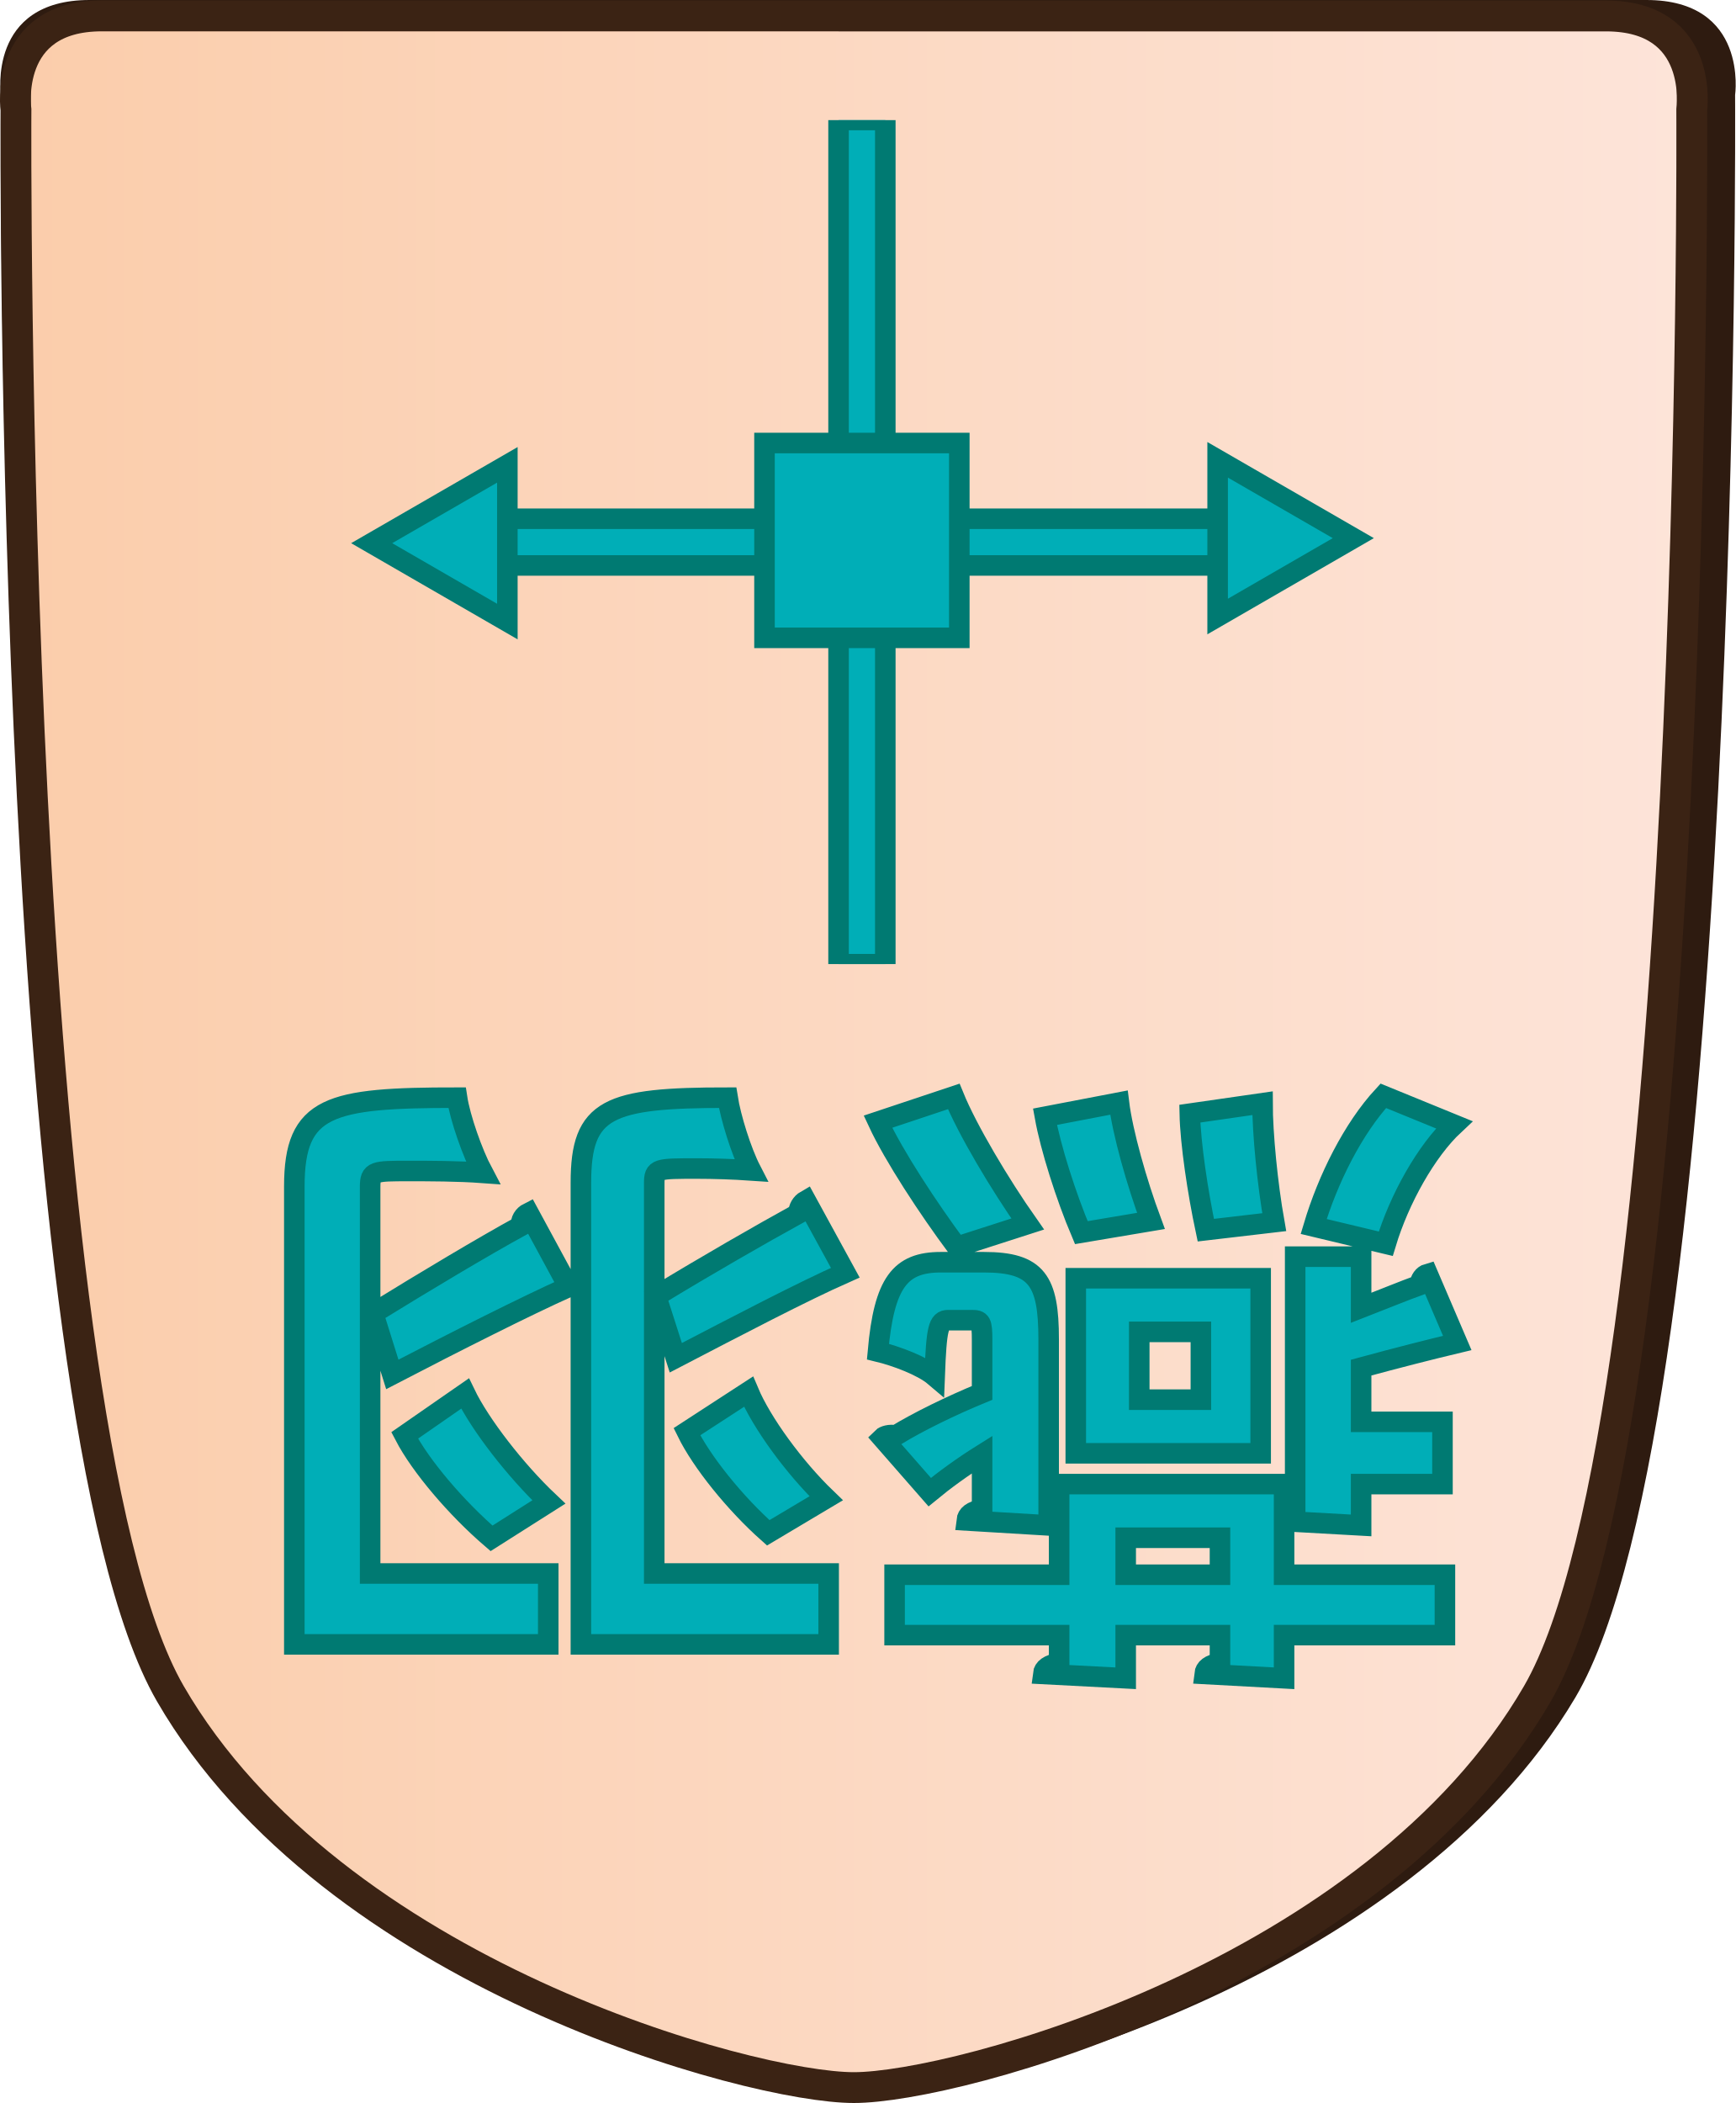
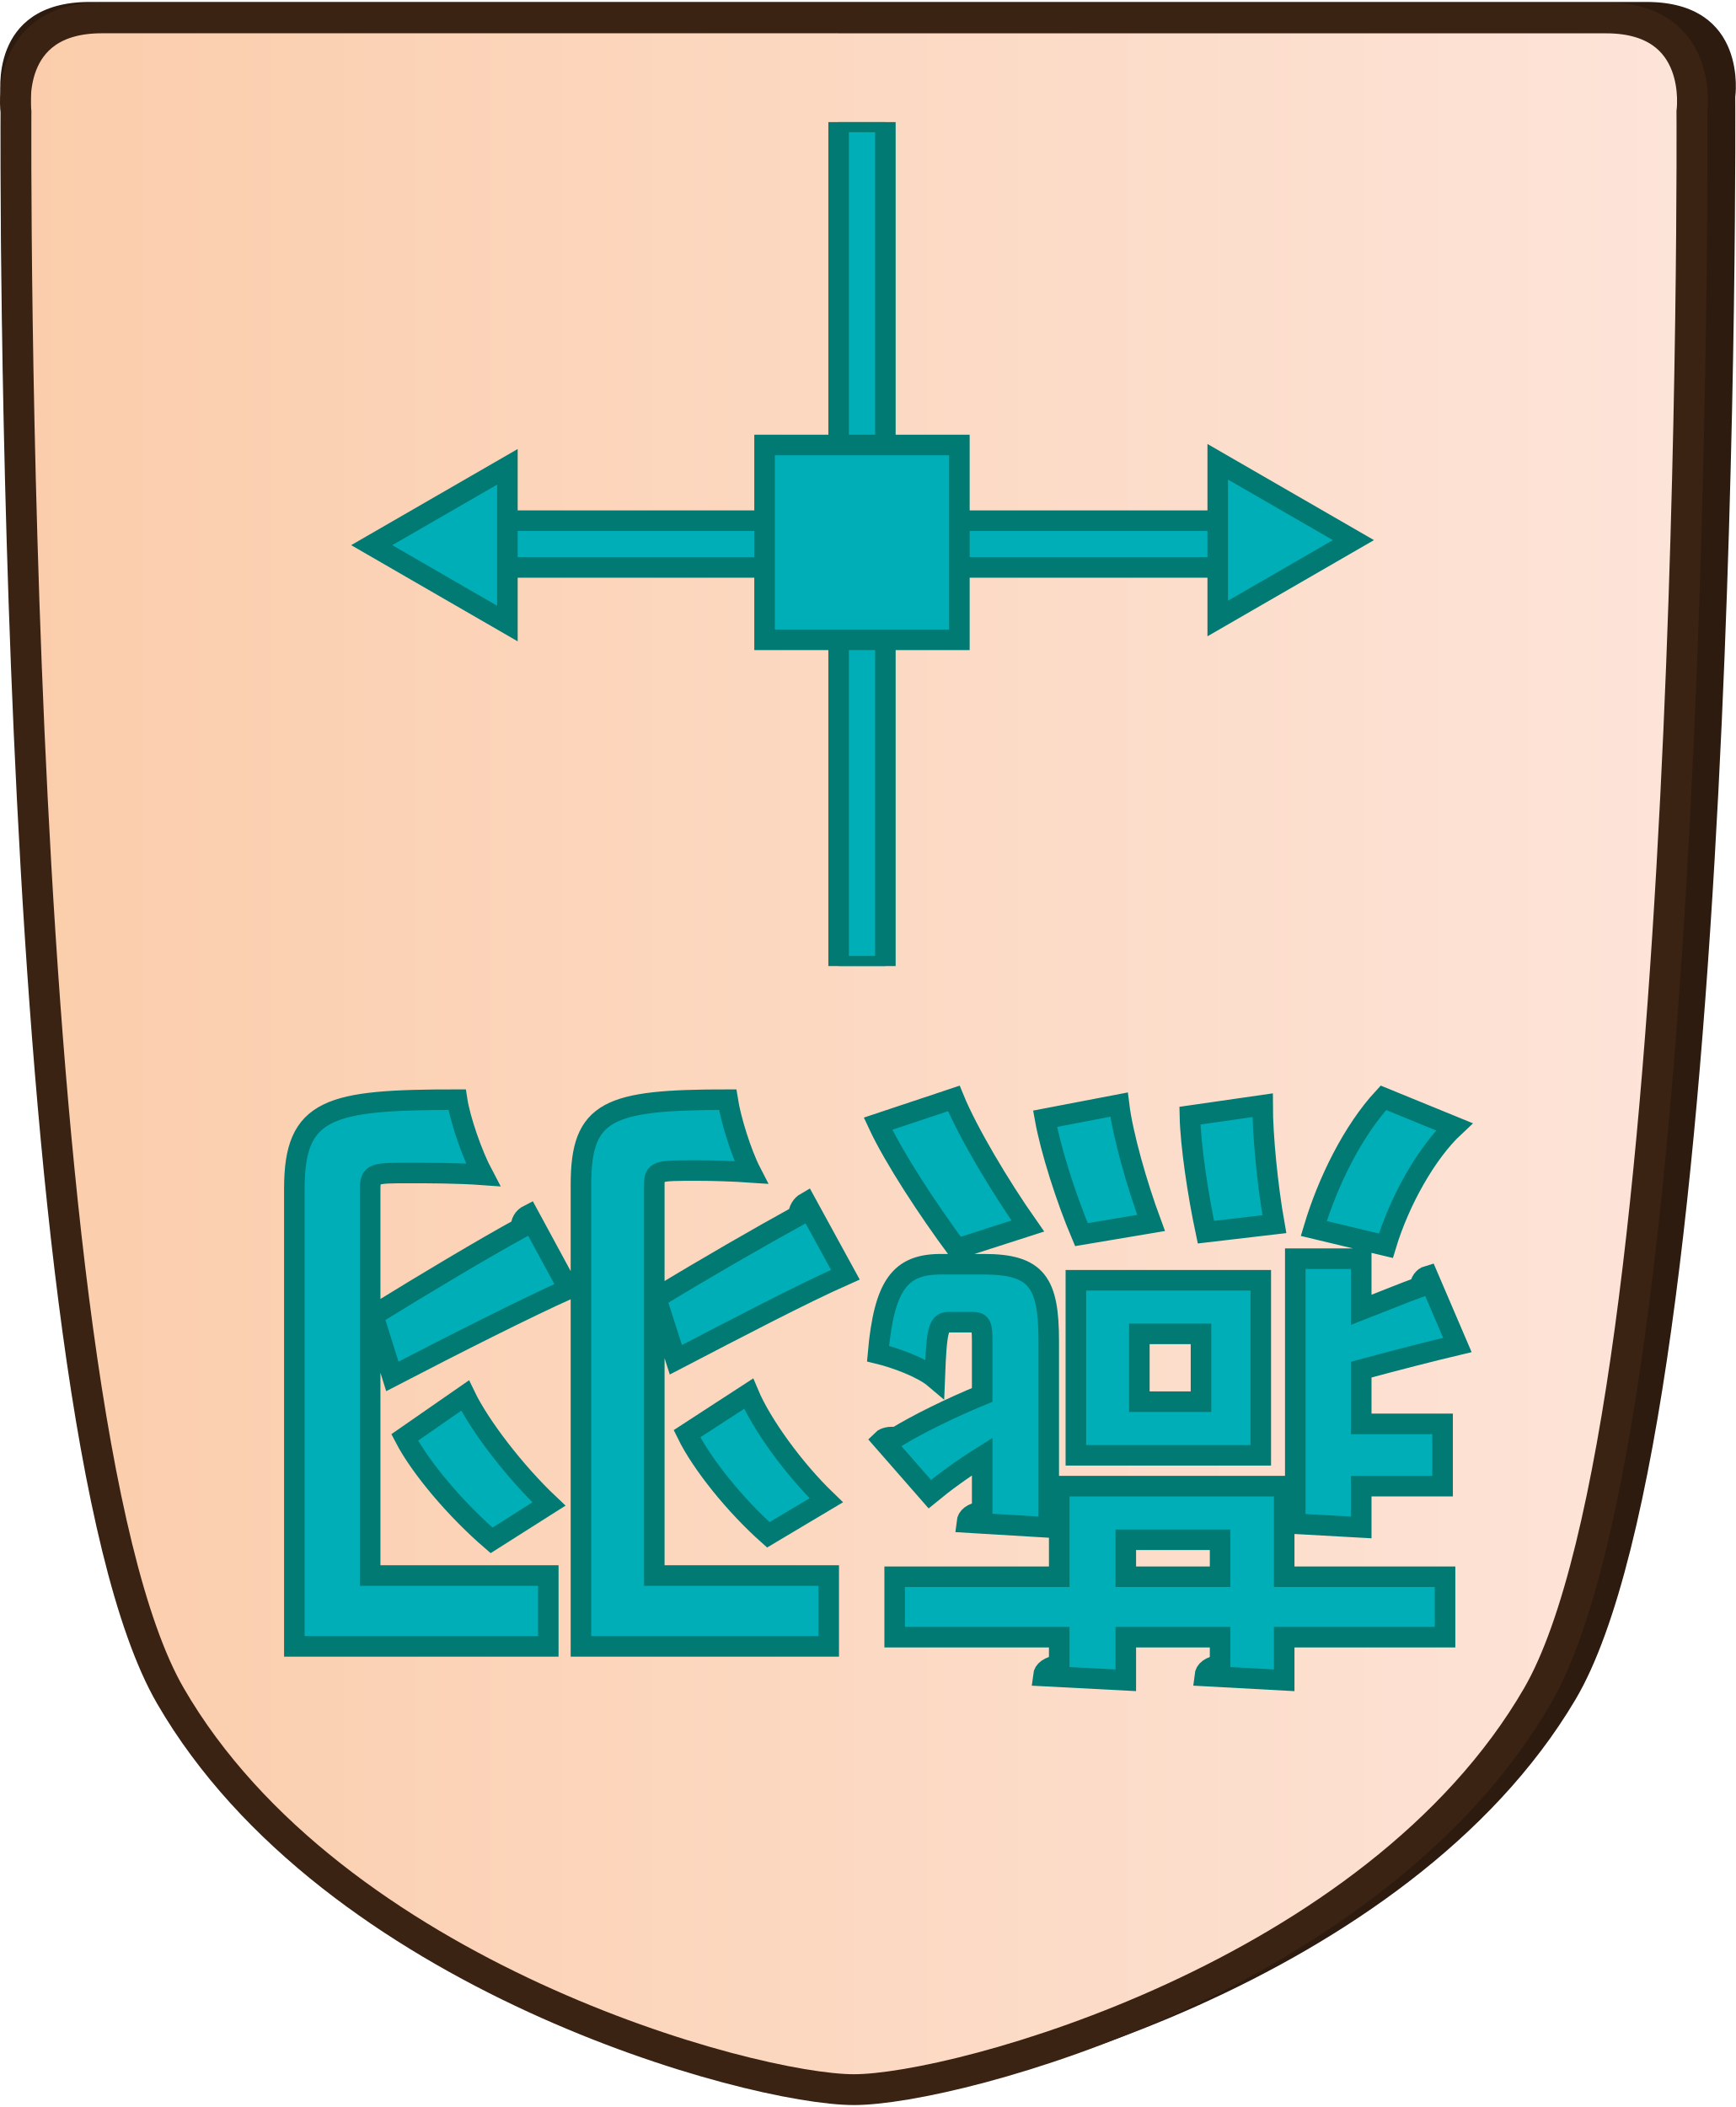
- <svg xmlns="http://www.w3.org/2000/svg" id="Layer_2" data-name="Layer 2" viewBox="0 0 337.98 409.43">
+ <svg xmlns="http://www.w3.org/2000/svg" id="Layer_2" data-name="Layer 2" width="337" height="409" viewBox="0 0 337.98 409.43">
  <defs>
    <style>
      .cls-1 {
        clip-path: url(#clippath-1);
      }

      .cls-2 {
        fill: #2e1b10;
      }

      .cls-3 {
        clip-path: url(#clippath);
      }

      .cls-4, .cls-5 {
        fill: none;
      }

      .cls-6 {
        fill: url(#linear-gradient);
      }

      .cls-6, .cls-7, .cls-5 {
        stroke-miterlimit: 10;
      }

      .cls-6, .cls-5 {
        stroke: #3b2314;
        stroke-width: 6px;
      }

      .cls-7 {
        fill: #00aeb7;
        stroke: #007a72;
        stroke-width: 4px;
      }
    </style>
    <clipPath id="clippath">
      <path id="Form_big" data-name="Form big" class="cls-5" d="M166.27,3.1H19.82C.54,3.1,3.11,21.39,3.11,21.39c0,0-1.54,253.78,30.06,308.36,31.6,54.58,113.05,76.68,133.09,76.68s101.49-22.1,133.09-76.68c31.6-54.58,30.06-308.36,30.06-308.36,0,0,2.57-18.28-16.7-18.28H166.27Z" />
    </clipPath>
    <linearGradient id="linear-gradient" x1="9978.6" y1="-1768.51" x2="10305.13" y2="-1768.51" gradientTransform="translate(-9975.6 1965.28)" gradientUnits="userSpaceOnUse">
      <stop offset="0" stop-color="#fbcdab" />
      <stop offset="1" stop-color="#fde4d9" />
    </linearGradient>
    <clipPath id="clippath-1">
      <polygon class="cls-4" points="202.3 23.39 250.42 71.51 250.42 139.57 202.3 187.69 134.24 187.69 86.12 139.57 86.12 71.51 134.24 23.39 202.3 23.39" />
    </clipPath>
  </defs>
  <g id="Main_JAP_copy" data-name="Main JAP copy">
    <g id="north_big_jap_copy_28" data-name="north big jap copy 28">
      <path id="Shadow" class="cls-2" d="M169.02,0H17.45C-2.49,0,.17,18.5,.17,18.5c0,0-1.6,256.77,31.11,311.99,32.7,55.22,116.99,77.58,137.73,77.58s105.03-22.36,137.73-77.58c32.71-55.22,31.11-311.99,31.11-311.99,0,0,2.66-18.5-17.28-18.5H169.02Z" />
      <g>
        <g class="cls-3">
          <rect id="Color_gradient" data-name="Color gradient" class="cls-6" x="3" y="-56.19" width="326.53" height="505.92" />
        </g>
        <path id="Form_big-2" data-name="Form big" class="cls-5" d="M166.27,3.1H19.82C.54,3.1,3.11,21.39,3.11,21.39c0,0-1.54,253.78,30.06,308.36,31.6,54.58,113.05,76.68,133.09,76.68s101.49-22.1,133.09-76.68c31.6-54.58,30.06-308.36,30.06-308.36,0,0,2.57-18.28-16.7-18.28H166.27Z" />
      </g>
      <g id="Pieces_copy_64" data-name="Pieces copy 64">
        <g id="Swallow_s_Wings_BLUE_copy_35" data-name="Swallow&amp;apos;s Wings BLUE copy 35">
          <g id="SWP_move_copy_35" data-name="SWP move copy 35">
            <g id="Lines">
              <g class="cls-1">
                <g>
                  <rect class="cls-7" x="85.95" y="100.99" width="163.75" height="9.1" />
                  <rect class="cls-7" x="163.28" y="23.36" width="9.1" height="164.36" />
                </g>
              </g>
            </g>
            <g id="Arrows_copy_65" data-name="Arrows copy 65">
              <polygon class="cls-7" points="237.09 89.52 263.51 104.77 237.09 120.03 237.09 89.52" />
              <polygon class="cls-7" points="98.79 121.01 72.37 105.75 98.79 90.5 98.79 121.01" />
            </g>
            <rect id="Center" class="cls-7" x="148.86" y="86.25" width="37.93" height="37.93" />
          </g>
          <g>
            <path class="cls-7" d="M206.23,288.94h43.8v5.88c.48-.36,1.2-.6,2.16-.72v-49.44h12.84v9.96c4.32-1.68,8.4-3.36,11.4-4.44,.12-1.08,.72-1.92,1.56-2.16l5.76,13.44c-5.04,1.2-11.64,2.88-18.72,4.8v10.56h15.84v12.12h-15.84v8.04l-15-.84v10.44h31.32v11.76h-31.32v8.4l-15.48-.84c.12-1.08,.96-1.8,3-2.16v-5.4h-18.36v8.4l-16.08-.84c.12-1.08,1.08-1.8,3.12-2.16v-5.4h-32.04v-11.76h32.04v-17.64Zm49.56-50.16c2.76-9.24,7.68-19.08,13.56-25.44l13.8,5.64c-5.4,5.04-10.68,14.4-13.32,23.16l-14.04-3.36Zm-9.96-24c0,5.88,.96,15.72,2.28,23.16l-13.32,1.56c-1.56-7.32-3-16.92-3.12-22.68l14.16-2.04Zm-36.36,34.08h36v34.08h-36v-34.08Zm9.72,57.72h18.36v-7.2h-18.36v7.2Zm14.64-34.08v-13.2h-12v13.2h12Zm-15.96-57.84c.72,5.88,3.48,15.6,6.24,23.04l-13.56,2.28c-3-7.08-6-16.56-7.08-22.56l14.4-2.76Zm-33.24,42.36c-1.92,0-2.28,1.56-2.64,10.92-2.4-2.04-7.56-3.96-11.04-4.8,1.2-13.44,4.32-17.4,12.24-17.4h8.4c10.32,0,12.6,3.6,12.6,15v36.24l-15.96-.96c.12-1.08,.96-1.8,3-2.16v-10.68c-3.84,2.4-7.44,5.04-10.2,7.32l-9.24-10.56c.36-.36,1.44-.72,2.64-.48,4.32-2.64,10.68-5.76,16.8-8.28v-10.32c0-3.48-.24-3.84-2.04-3.84h-4.56Zm1.08-43.56c2.64,6.48,9,17.16,14.4,24.84l-13.8,4.44c-5.52-7.44-12.24-17.64-15.36-24.36l14.76-4.92Z" />
            <path class="cls-7" d="M164.59,247.78c-8.4,3.72-21,10.32-33,16.56l-3.84-12c9.84-6,20.52-12.12,27.72-16.08,0-1.08,.6-2.04,1.44-2.52l7.68,14.04Zm-51.48,72.36v-89.88c0-14.52,5.28-16.56,28.56-16.56,.6,3.84,2.64,10.44,4.56,14.16-3.48-.24-7.32-.36-10.44-.36-7.92,0-8.4,0-8.4,2.88v75.96h33.96v13.8h-48.24Zm36.48-21.72c-6.48-5.76-12.96-13.8-15.84-19.68l12-7.8c2.52,6,8.88,14.76,15.12,20.76l-11.28,6.72Zm-38.88-47.88c-8.52,3.84-21.84,10.56-34.32,17.04l-3.72-11.88c10.32-6.36,21.36-12.96,28.8-17.04-.12-1.08,.48-2.04,1.44-2.52l7.8,14.4Zm-15,48.96c-6.84-5.88-13.8-14.04-16.92-20.04l11.76-8.16c2.88,6,9.84,15,16.32,21.12l-11.16,7.08Zm-38.4,20.64v-89.16c0-15.72,6.84-17.28,31.68-17.28,.6,3.96,3,10.8,5.04,14.64-4.92-.36-10.44-.36-14.4-.36-6.84,0-7.56,0-7.56,3.12v75.24h34.68v13.8H57.31Z" />
          </g>
        </g>
      </g>
    </g>
  </g>
</svg>
